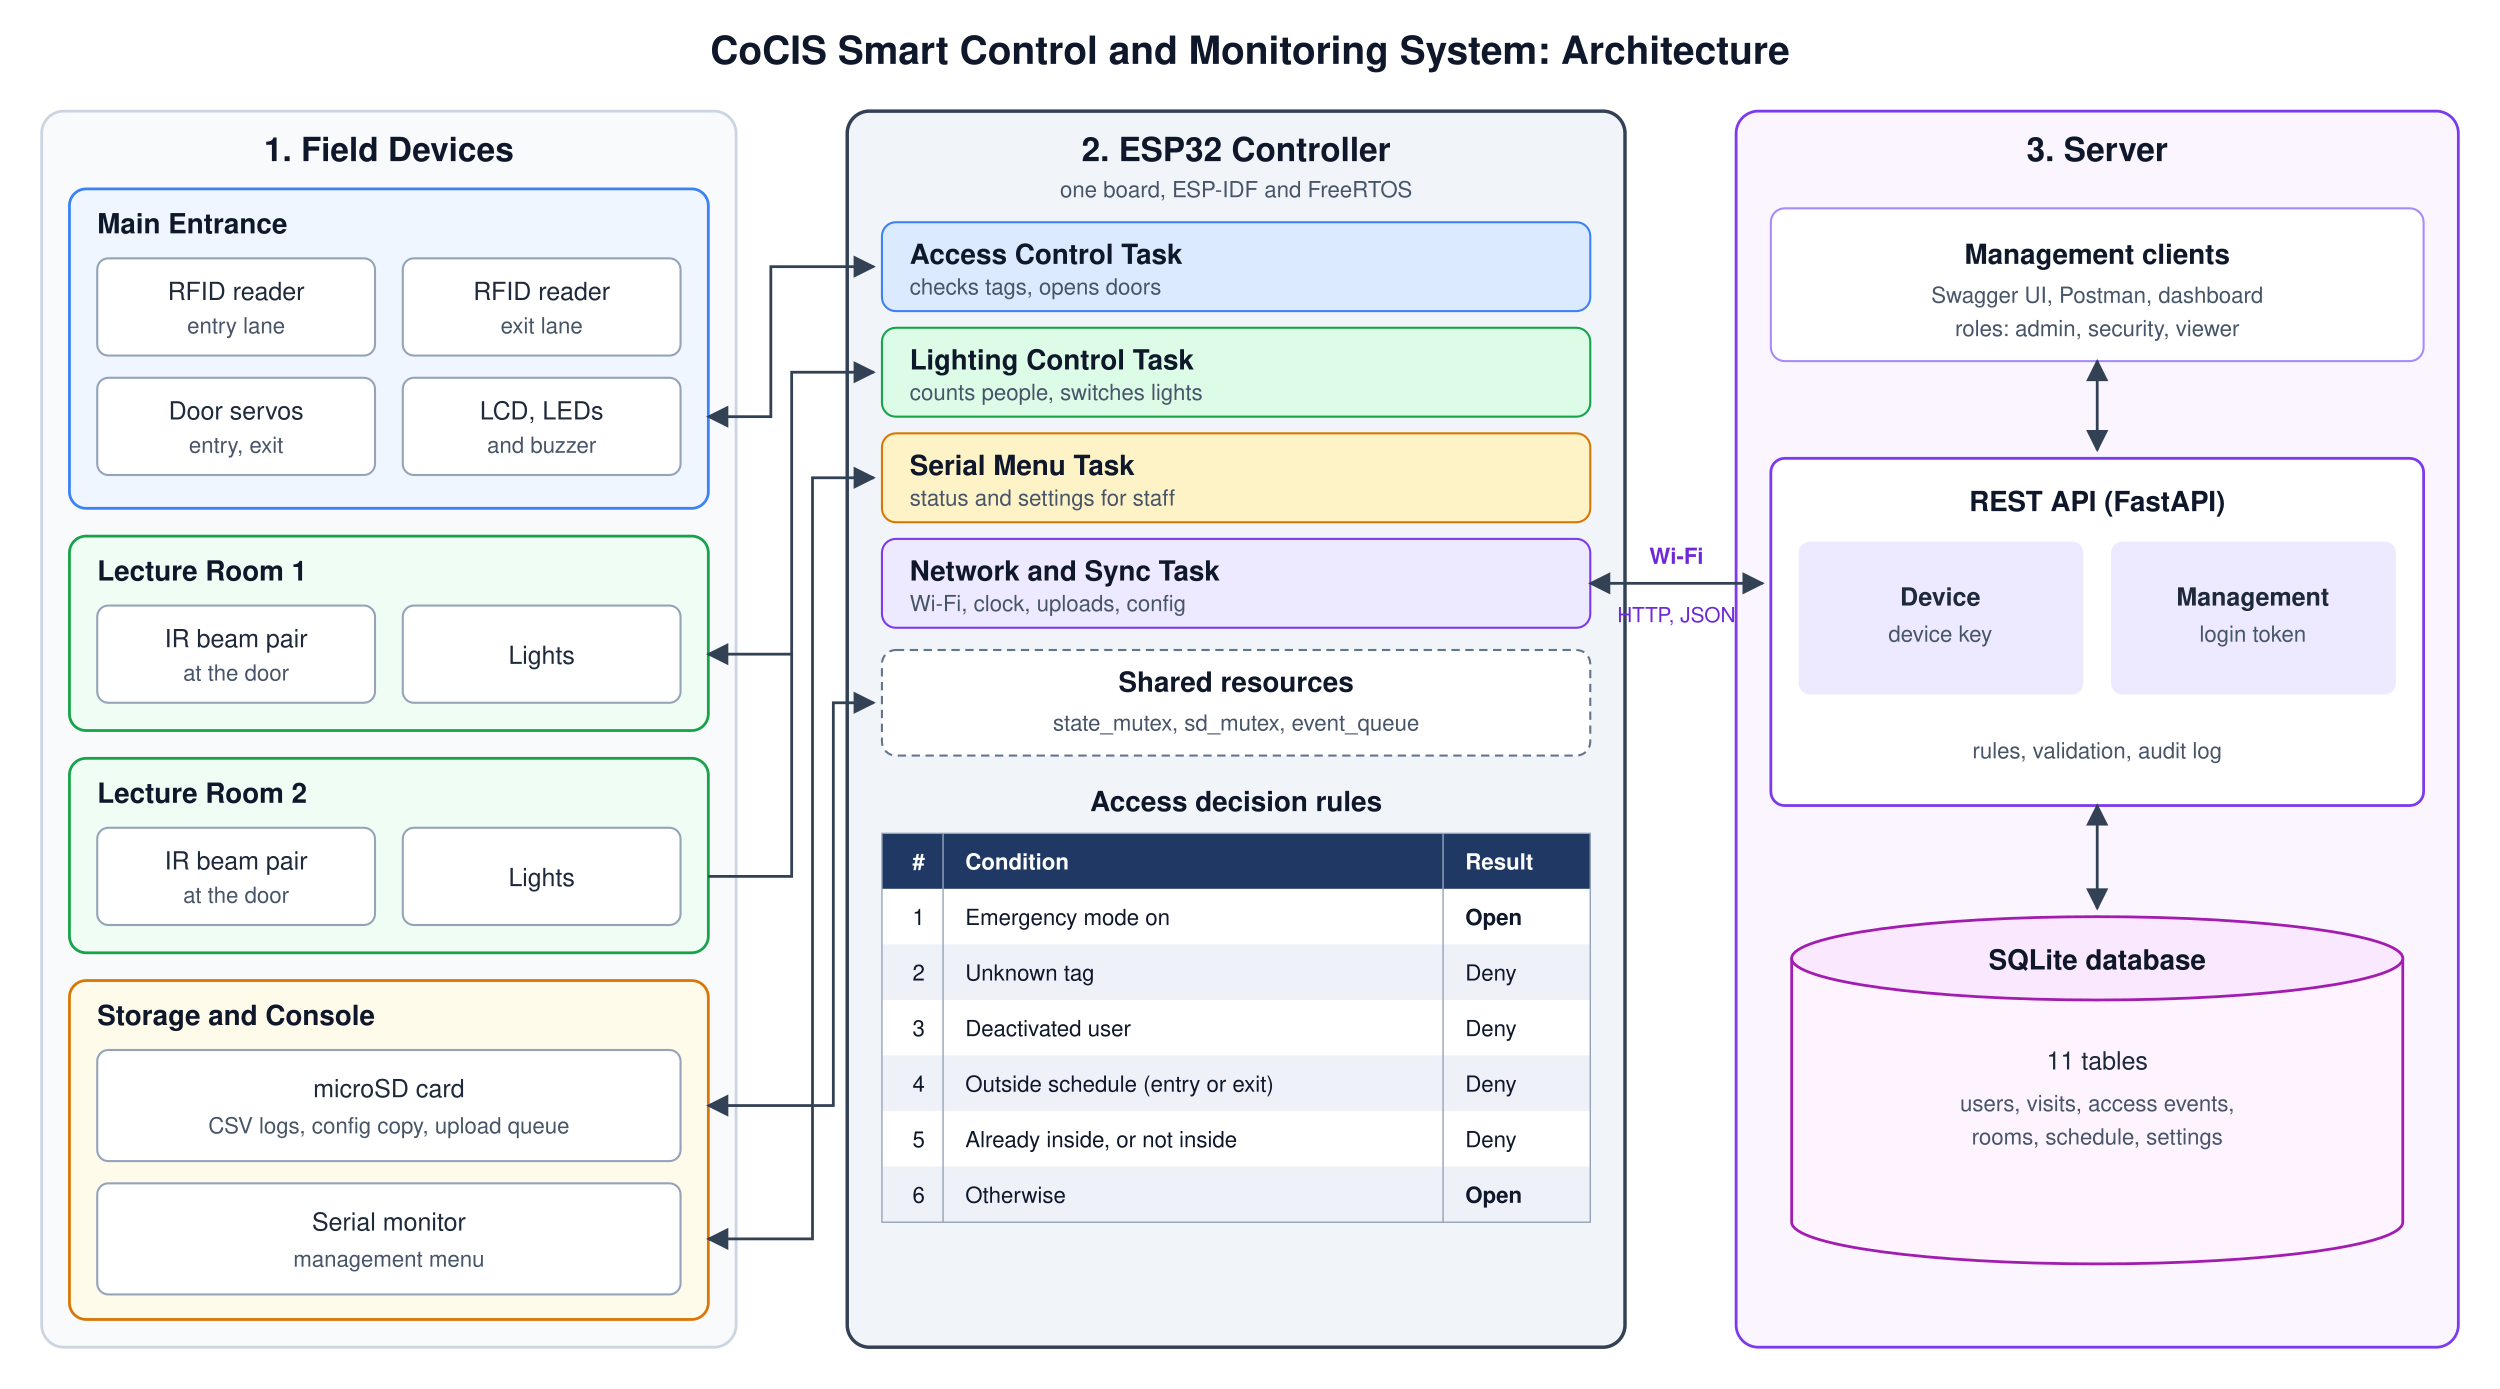
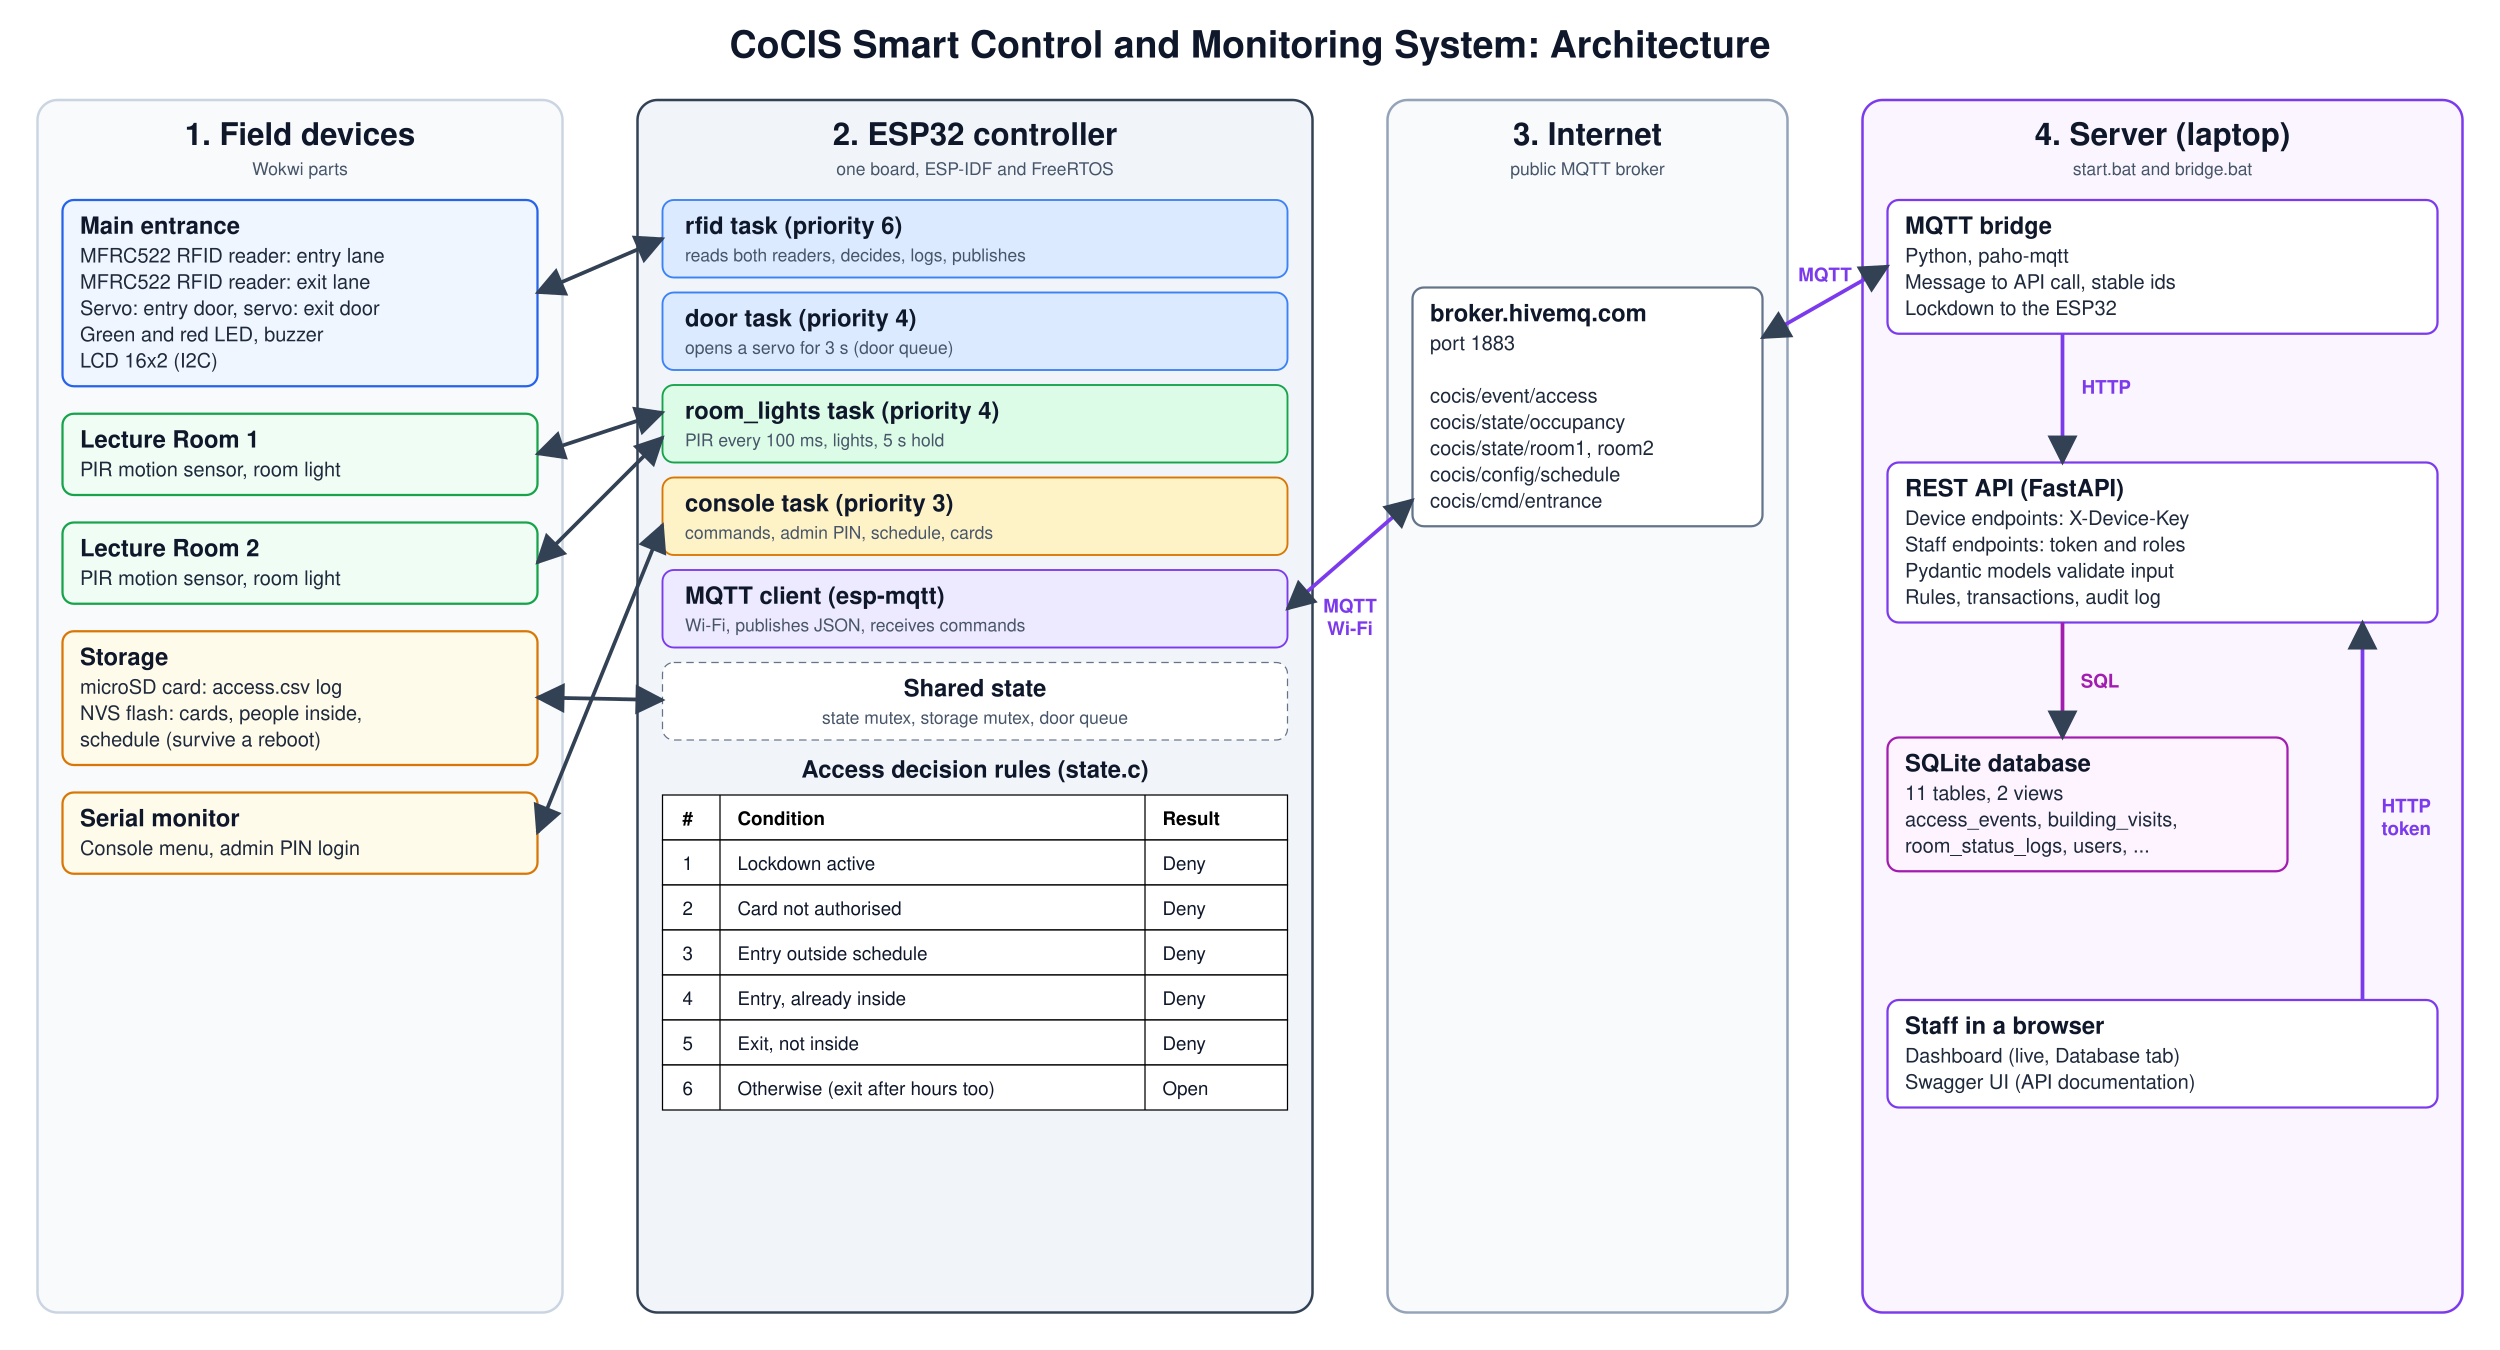
- <svg xmlns="http://www.w3.org/2000/svg" width="1800" height="1000" viewBox="0 0 1800 1000" font-family="Helvetica Neue, Helvetica, Arial, sans-serif">
+ <svg xmlns="http://www.w3.org/2000/svg" width="2000" height="1080" viewBox="0 0 2000 1080" font-family="Helvetica Neue, Helvetica, Arial, sans-serif">
  <defs>
    <marker id="a" viewBox="0 0 10 10" refX="9" refY="5" markerWidth="8" markerHeight="8" orient="auto-start-reverse">
      <path d="M0,0 L10,5 L0,10 z" fill="#334155" />
    </marker>
-     <style>
-       .t{font-size:24px;font-weight:700;fill:#0f172a}
-       .h{font-size:20px;font-weight:700;fill:#0f172a}
-       .b{font-size:18px;fill:#1e293b}
-       .s{font-size:16px;fill:#475569}
-       .dev{fill:#fff;stroke:#94a3b8;stroke-width:1.5}
-       .ln{stroke:#334155;stroke-width:2;fill:none}
-       .th{font-size:16px;font-weight:700;fill:#fff}
-       .td{font-size:16px;fill:#0f172a}
-     </style>
  </defs>
-   <rect width="1800" height="1000" fill="#ffffff" />
-   <text x="900" y="46" text-anchor="middle" style="font-size:28px;font-weight:700;fill:#0f172a">CoCIS Smart Control and Monitoring System: Architecture</text>
-   <rect x="30" y="80" width="500" height="890" rx="16" fill="#f8fafc" stroke="#cbd5e1" stroke-width="2" />
-   <text x="280" y="116" text-anchor="middle" class="t">1. Field Devices</text>
-   <rect x="50" y="136" width="460" height="230" rx="12" fill="#eff6ff" stroke="#3b82f6" stroke-width="2" />
-   <text x="70" y="168" class="h" fill="#1d4ed8">Main Entrance</text>
-   <rect class="dev" rx="8" x="70" y="186" width="200" height="70" />
-   <text x="170" y="216" text-anchor="middle" class="b">RFID reader</text>
-   <text x="170" y="240" text-anchor="middle" class="s">entry lane</text>
-   <rect class="dev" rx="8" x="290" y="186" width="200" height="70" />
-   <text x="390" y="216" text-anchor="middle" class="b">RFID reader</text>
-   <text x="390" y="240" text-anchor="middle" class="s">exit lane</text>
-   <rect class="dev" rx="8" x="70" y="272" width="200" height="70" />
-   <text x="170" y="302" text-anchor="middle" class="b">Door servos</text>
-   <text x="170" y="326" text-anchor="middle" class="s">entry, exit</text>
-   <rect class="dev" rx="8" x="290" y="272" width="200" height="70" />
-   <text x="390" y="302" text-anchor="middle" class="b">LCD, LEDs</text>
-   <text x="390" y="326" text-anchor="middle" class="s">and buzzer</text>
-   <rect x="50" y="386" width="460" height="140" rx="12" fill="#f0fdf4" stroke="#16a34a" stroke-width="2" />
-   <text x="70" y="418" class="h" fill="#15803d">Lecture Room 1</text>
-   <rect class="dev" rx="8" x="70" y="436" width="200" height="70" />
-   <text x="170" y="466" text-anchor="middle" class="b">IR beam pair</text>
-   <text x="170" y="490" text-anchor="middle" class="s">at the door</text>
-   <rect class="dev" rx="8" x="290" y="436" width="200" height="70" />
-   <text x="390" y="478" text-anchor="middle" class="b">Lights</text>
-   <rect x="50" y="546" width="460" height="140" rx="12" fill="#f0fdf4" stroke="#16a34a" stroke-width="2" />
-   <text x="70" y="578" class="h" fill="#15803d">Lecture Room 2</text>
-   <rect class="dev" rx="8" x="70" y="596" width="200" height="70" />
-   <text x="170" y="626" text-anchor="middle" class="b">IR beam pair</text>
-   <text x="170" y="650" text-anchor="middle" class="s">at the door</text>
-   <rect class="dev" rx="8" x="290" y="596" width="200" height="70" />
-   <text x="390" y="638" text-anchor="middle" class="b">Lights</text>
-   <rect x="50" y="706" width="460" height="244" rx="12" fill="#fffbeb" stroke="#d97706" stroke-width="2" />
-   <text x="70" y="738" class="h" fill="#b45309">Storage and Console</text>
-   <rect class="dev" rx="8" x="70" y="756" width="420" height="80" />
-   <text x="280" y="790" text-anchor="middle" class="b">microSD card</text>
-   <text x="280" y="816" text-anchor="middle" class="s">CSV logs, config copy, upload queue</text>
-   <rect class="dev" rx="8" x="70" y="852" width="420" height="80" />
-   <text x="280" y="886" text-anchor="middle" class="b">Serial monitor</text>
-   <text x="280" y="912" text-anchor="middle" class="s">management menu</text>
-   <rect x="610" y="80" width="560" height="890" rx="16" fill="#f1f5f9" stroke="#334155" stroke-width="2.5" />
-   <text x="890" y="116" text-anchor="middle" class="t">2. ESP32 Controller</text>
-   <text x="890" y="142" text-anchor="middle" class="s">one board, ESP-IDF and FreeRTOS</text>
-   <rect x="635" y="160" width="510" height="64" rx="10" fill="#dbeafe" stroke="#3b82f6" stroke-width="1.5" />
-   <text x="655" y="190" class="h">Access Control Task</text>
-   <text x="655" y="212" class="s">checks tags, opens doors</text>
-   <rect x="635" y="236" width="510" height="64" rx="10" fill="#dcfce7" stroke="#16a34a" stroke-width="1.5" />
-   <text x="655" y="266" class="h">Lighting Control Task</text>
-   <text x="655" y="288" class="s">counts people, switches lights</text>
-   <rect x="635" y="312" width="510" height="64" rx="10" fill="#fef3c7" stroke="#d97706" stroke-width="1.5" />
-   <text x="655" y="342" class="h">Serial Menu Task</text>
-   <text x="655" y="364" class="s">status and settings for staff</text>
-   <rect x="635" y="388" width="510" height="64" rx="10" fill="#ede9fe" stroke="#7c3aed" stroke-width="1.5" />
-   <text x="655" y="418" class="h">Network and Sync Task</text>
-   <text x="655" y="440" class="s">Wi-Fi, clock, uploads, config</text>
-   <rect x="635" y="468" width="510" height="76" rx="10" fill="#ffffff" stroke="#64748b" stroke-width="1.5" stroke-dasharray="6 4" />
-   <text x="890" y="498" text-anchor="middle" class="h">Shared resources</text>
-   <text x="890" y="526" text-anchor="middle" class="s">state_mutex, sd_mutex, event_queue</text>
-   <text x="890" y="584" text-anchor="middle" class="h">Access decision rules</text>
-   <g transform="translate(635,600)">
-     <rect width="510" height="40" fill="#1f3864" />
-     <text x="22" y="26" class="th">#</text>
-     <text x="60" y="26" class="th">Condition</text>
-     <text x="420" y="26" class="th">Result</text>
-     <rect y="40" width="510" height="40" fill="#fff" />
-     <text x="22" y="66" class="td">1</text>
-     <text x="60" y="66" class="td">Emergency mode on</text>
-     <text x="420" y="66" class="td" font-weight="700">Open</text>
-     <rect y="80" width="510" height="40" fill="#eef2f8" />
-     <text x="22" y="106" class="td">2</text>
-     <text x="60" y="106" class="td">Unknown tag</text>
-     <text x="420" y="106" class="td">Deny</text>
-     <rect y="120" width="510" height="40" fill="#fff" />
-     <text x="22" y="146" class="td">3</text>
-     <text x="60" y="146" class="td">Deactivated user</text>
-     <text x="420" y="146" class="td">Deny</text>
-     <rect y="160" width="510" height="40" fill="#eef2f8" />
-     <text x="22" y="186" class="td">4</text>
-     <text x="60" y="186" class="td">Outside schedule (entry or exit)</text>
-     <text x="420" y="186" class="td">Deny</text>
-     <rect y="200" width="510" height="40" fill="#fff" />
-     <text x="22" y="226" class="td">5</text>
-     <text x="60" y="226" class="td">Already inside, or not inside</text>
-     <text x="420" y="226" class="td">Deny</text>
-     <rect y="240" width="510" height="40" fill="#eef2f8" />
-     <text x="22" y="266" class="td">6</text>
-     <text x="60" y="266" class="td">Otherwise</text>
-     <text x="420" y="266" class="td" font-weight="700">Open</text>
-     <rect width="510" height="280" fill="none" stroke="#94a3b8" />
-     <line x1="44" y1="0" x2="44" y2="280" stroke="#94a3b8" />
-     <line x1="404" y1="0" x2="404" y2="280" stroke="#94a3b8" />
-   </g>
-   <rect x="1250" y="80" width="520" height="890" rx="16" fill="#faf5ff" stroke="#7c3aed" stroke-width="2" />
-   <text x="1510" y="116" text-anchor="middle" class="t">3. Server</text>
-   <rect x="1275" y="150" width="470" height="110" rx="10" fill="#ffffff" stroke="#a78bfa" stroke-width="1.5" />
-   <text x="1510" y="190" text-anchor="middle" class="h">Management clients</text>
-   <text x="1510" y="218" text-anchor="middle" class="s">Swagger UI, Postman, dashboard</text>
-   <text x="1510" y="242" text-anchor="middle" class="s">roles: admin, security, viewer</text>
-   <rect x="1275" y="330" width="470" height="250" rx="10" fill="#ffffff" stroke="#7c3aed" stroke-width="2" />
-   <text x="1510" y="368" text-anchor="middle" class="h">REST API (FastAPI)</text>
-   <rect x="1295" y="390" width="205" height="110" rx="8" fill="#ede9fe" />
-   <text x="1397" y="436" text-anchor="middle" class="b" font-weight="700">Device</text>
-   <text x="1397" y="462" text-anchor="middle" class="s">device key</text>
-   <rect x="1520" y="390" width="205" height="110" rx="8" fill="#ede9fe" />
-   <text x="1622" y="436" text-anchor="middle" class="b" font-weight="700">Management</text>
-   <text x="1622" y="462" text-anchor="middle" class="s">login token</text>
-   <text x="1510" y="546" text-anchor="middle" class="s">rules, validation, audit log</text>
-   <g transform="translate(1290,660)">
-     <path d="M0,30 L0,220 A220,30 0 0 0 440,220 L440,30" fill="#fdf4ff" stroke="#a21caf" stroke-width="2" />
-     <ellipse cx="220" cy="30" rx="220" ry="30" fill="#fae8ff" stroke="#a21caf" stroke-width="2" />
-     <text x="220" y="38" text-anchor="middle" class="h">SQLite database</text>
-     <text x="220" y="110" text-anchor="middle" class="b">11 tables</text>
-     <text x="220" y="140" text-anchor="middle" class="s">users, visits, access events,</text>
-     <text x="220" y="164" text-anchor="middle" class="s">rooms, schedule, settings</text>
-   </g>
-   <path class="ln" d="M510,300 H555 V192 H629" marker-end="url(#a)" marker-start="url(#a)" />
-   <path class="ln" d="M510,471 H570 V268 H629" marker-end="url(#a)" marker-start="url(#a)" />
-   <path class="ln" d="M510,631 H570 V471" />
-   <path class="ln" d="M510,892 H585 V344 H629" marker-end="url(#a)" marker-start="url(#a)" />
-   <path class="ln" d="M510,796 H600 V506 H629" marker-end="url(#a)" marker-start="url(#a)" />
-   <path class="ln" d="M1145,420 H1269" stroke="#7c3aed" stroke-width="3" marker-end="url(#a)" marker-start="url(#a)" />
-   <text x="1207" y="406" text-anchor="middle" style="font-size:16px;font-weight:700;fill:#6d28d9">Wi-Fi</text>
-   <text x="1207" y="448" text-anchor="middle" style="font-size:15px;fill:#6d28d9">HTTP, JSON</text>
-   <path class="ln" d="M1510,260 V324" stroke="#7c3aed" stroke-width="2.5" marker-end="url(#a)" marker-start="url(#a)" />
-   <path class="ln" d="M1510,580 V654" stroke="#a21caf" stroke-width="2.5" marker-end="url(#a)" marker-start="url(#a)" />
+   <style>.t{font-size:25px;font-weight:700;fill:#0f172a}.h{font-size:19px;font-weight:700;fill:#0f172a}.b{font-size:16px;fill:#1e293b}.s{font-size:14px;fill:#475569}.l{font-size:15px;font-weight:700}.td{font-size:15px;fill:#0f172a}.th{font-size:15px;font-weight:700;fill:#000}</style>
+   <rect width="2000" height="1080" fill="#fff" />
+   <text x="1000.0" y="46" text-anchor="middle" style="font-size:30px;font-weight:700;fill:#0f172a">CoCIS Smart Control and Monitoring System: Architecture</text>
+   <rect x="30" y="80" width="420" height="970" rx="16" fill="#f8fafc" stroke="#cbd5e1" stroke-width="2" />
+   <text x="240.0" y="116" text-anchor="middle" class="t">1. Field devices</text>
+   <text x="240.0" y="140" text-anchor="middle" class="s">Wokwi parts</text>
+   <rect x="50" y="160" width="380" height="149" rx="9" fill="#eff6ff" stroke="#2563eb" stroke-width="1.8" />
+   <text x="64" y="187" class="h">Main entrance</text>
+   <text x="64" y="210" class="b">MFRC522 RFID reader: entry lane</text>
+   <text x="64" y="231" class="b">MFRC522 RFID reader: exit lane</text>
+   <text x="64" y="252" class="b">Servo: entry door, servo: exit door</text>
+   <text x="64" y="273" class="b">Green and red LED, buzzer</text>
+   <text x="64" y="294" class="b">LCD 16x2 (I2C)</text>
+   <rect x="50" y="331" width="380" height="65" rx="9" fill="#f0fdf4" stroke="#16a34a" stroke-width="1.8" />
+   <text x="64" y="358" class="h">Lecture Room 1</text>
+   <text x="64" y="381" class="b">PIR motion sensor, room light</text>
+   <rect x="50" y="418" width="380" height="65" rx="9" fill="#f0fdf4" stroke="#16a34a" stroke-width="1.8" />
+   <text x="64" y="445" class="h">Lecture Room 2</text>
+   <text x="64" y="468" class="b">PIR motion sensor, room light</text>
+   <rect x="50" y="505" width="380" height="107" rx="9" fill="#fffbeb" stroke="#d97706" stroke-width="1.8" />
+   <text x="64" y="532" class="h">Storage</text>
+   <text x="64" y="555" class="b">microSD card: access.csv log</text>
+   <text x="64" y="576" class="b">NVS flash: cards, people inside,</text>
+   <text x="64" y="597" class="b">schedule (survive a reboot)</text>
+   <rect x="50" y="634" width="380" height="65" rx="9" fill="#fffbeb" stroke="#d97706" stroke-width="1.8" />
+   <text x="64" y="661" class="h">Serial monitor</text>
+   <text x="64" y="684" class="b">Console menu, admin PIN login</text>
+   <rect x="510" y="80" width="540" height="970" rx="16" fill="#f1f5f9" stroke="#334155" stroke-width="2" />
+   <text x="780.0" y="116" text-anchor="middle" class="t">2. ESP32 controller</text>
+   <text x="780.0" y="140" text-anchor="middle" class="s">one board, ESP-IDF and FreeRTOS</text>
+   <rect x="530" y="160" width="500" height="62" rx="9" fill="#dbeafe" stroke="#3b82f6" stroke-width="1.5" />
+   <text x="548" y="187" class="h">rfid task (priority 6)</text>
+   <text x="548" y="209" class="s">reads both readers, decides, logs, publishes</text>
+   <rect x="530" y="234" width="500" height="62" rx="9" fill="#dbeafe" stroke="#3b82f6" stroke-width="1.5" />
+   <text x="548" y="261" class="h">door task (priority 4)</text>
+   <text x="548" y="283" class="s">opens a servo for 3 s (door queue)</text>
+   <rect x="530" y="308" width="500" height="62" rx="9" fill="#dcfce7" stroke="#16a34a" stroke-width="1.5" />
+   <text x="548" y="335" class="h">room_lights task (priority 4)</text>
+   <text x="548" y="357" class="s">PIR every 100 ms, lights, 5 s hold</text>
+   <rect x="530" y="382" width="500" height="62" rx="9" fill="#fef3c7" stroke="#d97706" stroke-width="1.5" />
+   <text x="548" y="409" class="h">console task (priority 3)</text>
+   <text x="548" y="431" class="s">commands, admin PIN, schedule, cards</text>
+   <rect x="530" y="456" width="500" height="62" rx="9" fill="#ede9fe" stroke="#7c3aed" stroke-width="1.5" />
+   <text x="548" y="483" class="h">MQTT client (esp-mqtt)</text>
+   <text x="548" y="505" class="s">Wi-Fi, publishes JSON, receives commands</text>
+   <rect x="530" y="530" width="500" height="62" rx="9" fill="#fff" stroke="#64748b" stroke-dasharray="6 4" />
+   <text x="780" y="557" text-anchor="middle" class="h">Shared state</text>
+   <text x="780" y="579" text-anchor="middle" class="s">state mutex, storage mutex, door queue</text>
+   <text x="780" y="622" text-anchor="middle" class="h">Access decision rules (state.c)</text>
+   <rect x="530" y="636" width="500" height="36" fill="#fff" stroke="#000" />
+   <text x="546" y="660" class="th">#</text>
+   <text x="590" y="660" class="th">Condition</text>
+   <text x="930" y="660" class="th">Result</text>
+   <rect x="530" y="672" width="500" height="36" fill="#fff" stroke="#000" />
+   <text x="546" y="696" class="td">1</text>
+   <text x="590" y="696" class="td">Lockdown active</text>
+   <text x="930" y="696" class="td">Deny</text>
+   <rect x="530" y="708" width="500" height="36" fill="#fff" stroke="#000" />
+   <text x="546" y="732" class="td">2</text>
+   <text x="590" y="732" class="td">Card not authorised</text>
+   <text x="930" y="732" class="td">Deny</text>
+   <rect x="530" y="744" width="500" height="36" fill="#fff" stroke="#000" />
+   <text x="546" y="768" class="td">3</text>
+   <text x="590" y="768" class="td">Entry outside schedule</text>
+   <text x="930" y="768" class="td">Deny</text>
+   <rect x="530" y="780" width="500" height="36" fill="#fff" stroke="#000" />
+   <text x="546" y="804" class="td">4</text>
+   <text x="590" y="804" class="td">Entry, already inside</text>
+   <text x="930" y="804" class="td">Deny</text>
+   <rect x="530" y="816" width="500" height="36" fill="#fff" stroke="#000" />
+   <text x="546" y="840" class="td">5</text>
+   <text x="590" y="840" class="td">Exit, not inside</text>
+   <text x="930" y="840" class="td">Deny</text>
+   <rect x="530" y="852" width="500" height="36" fill="#fff" stroke="#000" />
+   <text x="546" y="876" class="td">6</text>
+   <text x="590" y="876" class="td">Otherwise (exit after hours too)</text>
+   <text x="930" y="876" class="td">Open</text>
+   <line x1="576" y1="636" x2="576" y2="888" stroke="#000" />
+   <line x1="916" y1="636" x2="916" y2="888" stroke="#000" />
+   <rect x="1110" y="80" width="320" height="970" rx="16" fill="#f8fafc" stroke="#94a3b8" stroke-width="2" />
+   <text x="1270.0" y="116" text-anchor="middle" class="t">3. Internet</text>
+   <text x="1270.0" y="140" text-anchor="middle" class="s">public MQTT broker</text>
+   <rect x="1130" y="230" width="280" height="191" rx="9" fill="#fff" stroke="#64748b" stroke-width="1.8" />
+   <text x="1144" y="257" class="h">broker.hivemq.com</text>
+   <text x="1144" y="280" class="b">port 1883</text>
+   <text x="1144" y="301" class="b" />
+   <text x="1144" y="322" class="b">cocis/event/access</text>
+   <text x="1144" y="343" class="b">cocis/state/occupancy</text>
+   <text x="1144" y="364" class="b">cocis/state/room1, room2</text>
+   <text x="1144" y="385" class="b">cocis/config/schedule</text>
+   <text x="1144" y="406" class="b">cocis/cmd/entrance</text>
+   <rect x="1490" y="80" width="480" height="970" rx="16" fill="#faf5ff" stroke="#7c3aed" stroke-width="2" />
+   <text x="1730.0" y="116" text-anchor="middle" class="t">4. Server (laptop)</text>
+   <text x="1730.0" y="140" text-anchor="middle" class="s">start.bat and bridge.bat</text>
+   <rect x="1510" y="160" width="440" height="107" rx="9" fill="#fff" stroke="#7c3aed" stroke-width="1.8" />
+   <text x="1524" y="187" class="h">MQTT bridge</text>
+   <text x="1524" y="210" class="b">Python, paho-mqtt</text>
+   <text x="1524" y="231" class="b">Message to API call, stable ids</text>
+   <text x="1524" y="252" class="b">Lockdown to the ESP32</text>
+   <rect x="1510" y="370" width="440" height="128" rx="9" fill="#fff" stroke="#7c3aed" stroke-width="1.8" />
+   <text x="1524" y="397" class="h">REST API (FastAPI)</text>
+   <text x="1524" y="420" class="b">Device endpoints: X-Device-Key</text>
+   <text x="1524" y="441" class="b">Staff endpoints: token and roles</text>
+   <text x="1524" y="462" class="b">Pydantic models validate input</text>
+   <text x="1524" y="483" class="b">Rules, transactions, audit log</text>
+   <rect x="1510" y="590" width="320" height="107" rx="9" fill="#fdf4ff" stroke="#a21caf" stroke-width="1.8" />
+   <text x="1524" y="617" class="h">SQLite database</text>
+   <text x="1524" y="640" class="b">11 tables, 2 views</text>
+   <text x="1524" y="661" class="b">access_events, building_visits,</text>
+   <text x="1524" y="682" class="b">room_status_logs, users, ...</text>
+   <rect x="1510" y="800" width="440" height="86" rx="9" fill="#fff" stroke="#7c3aed" stroke-width="1.8" />
+   <text x="1524" y="827" class="h">Staff in a browser</text>
+   <text x="1524" y="850" class="b">Dashboard (live, Database tab)</text>
+   <text x="1524" y="871" class="b">Swagger UI (API documentation)</text>
+   <path d="M430,234 L530,191" stroke="#334155" stroke-width="3" fill="none" marker-end="url(#a)" marker-start="url(#a)" />
+   <path d="M430,363 L530,330" stroke="#334155" stroke-width="3" fill="none" marker-end="url(#a)" marker-start="url(#a)" />
+   <path d="M430,450 L530,350" stroke="#334155" stroke-width="3" fill="none" marker-end="url(#a)" marker-start="url(#a)" />
+   <path d="M430,558 L530,560" stroke="#334155" stroke-width="3" fill="none" marker-end="url(#a)" marker-start="url(#a)" />
+   <path d="M430,666 L530,420" stroke="#334155" stroke-width="3" fill="none" marker-end="url(#a)" marker-start="url(#a)" />
+   <path d="M1030,487 L1130,400" stroke="#7c3aed" stroke-width="3" fill="none" marker-end="url(#a)" marker-start="url(#a)" />
+   <text x="1080" y="490" text-anchor="middle" class="l" fill="#7c3aed">MQTT</text>
+   <text x="1080" y="508" text-anchor="middle" class="l" fill="#7c3aed">Wi-Fi</text>
+   <path d="M1410,270 L1510,213" stroke="#7c3aed" stroke-width="3" fill="none" marker-end="url(#a)" marker-start="url(#a)" />
+   <text x="1460" y="225" text-anchor="middle" class="l" fill="#7c3aed">MQTT</text>
+   <path d="M1650,267 L1650,370" stroke="#7c3aed" stroke-width="3" fill="none" marker-end="url(#a)" />
+   <text x="1685" y="315" text-anchor="middle" class="l" fill="#7c3aed">HTTP</text>
+   <path d="M1650,498 L1650,590" stroke="#a21caf" stroke-width="3" fill="none" marker-end="url(#a)" />
+   <text x="1680" y="550" text-anchor="middle" class="l" fill="#a21caf">SQL</text>
+   <path d="M1890,800 L1890,498" stroke="#7c3aed" stroke-width="3" fill="none" marker-end="url(#a)" />
+   <text x="1925" y="650" text-anchor="middle" class="l" fill="#7c3aed">HTTP</text>
+   <text x="1925" y="668" text-anchor="middle" class="l" fill="#7c3aed">token</text>
</svg>
